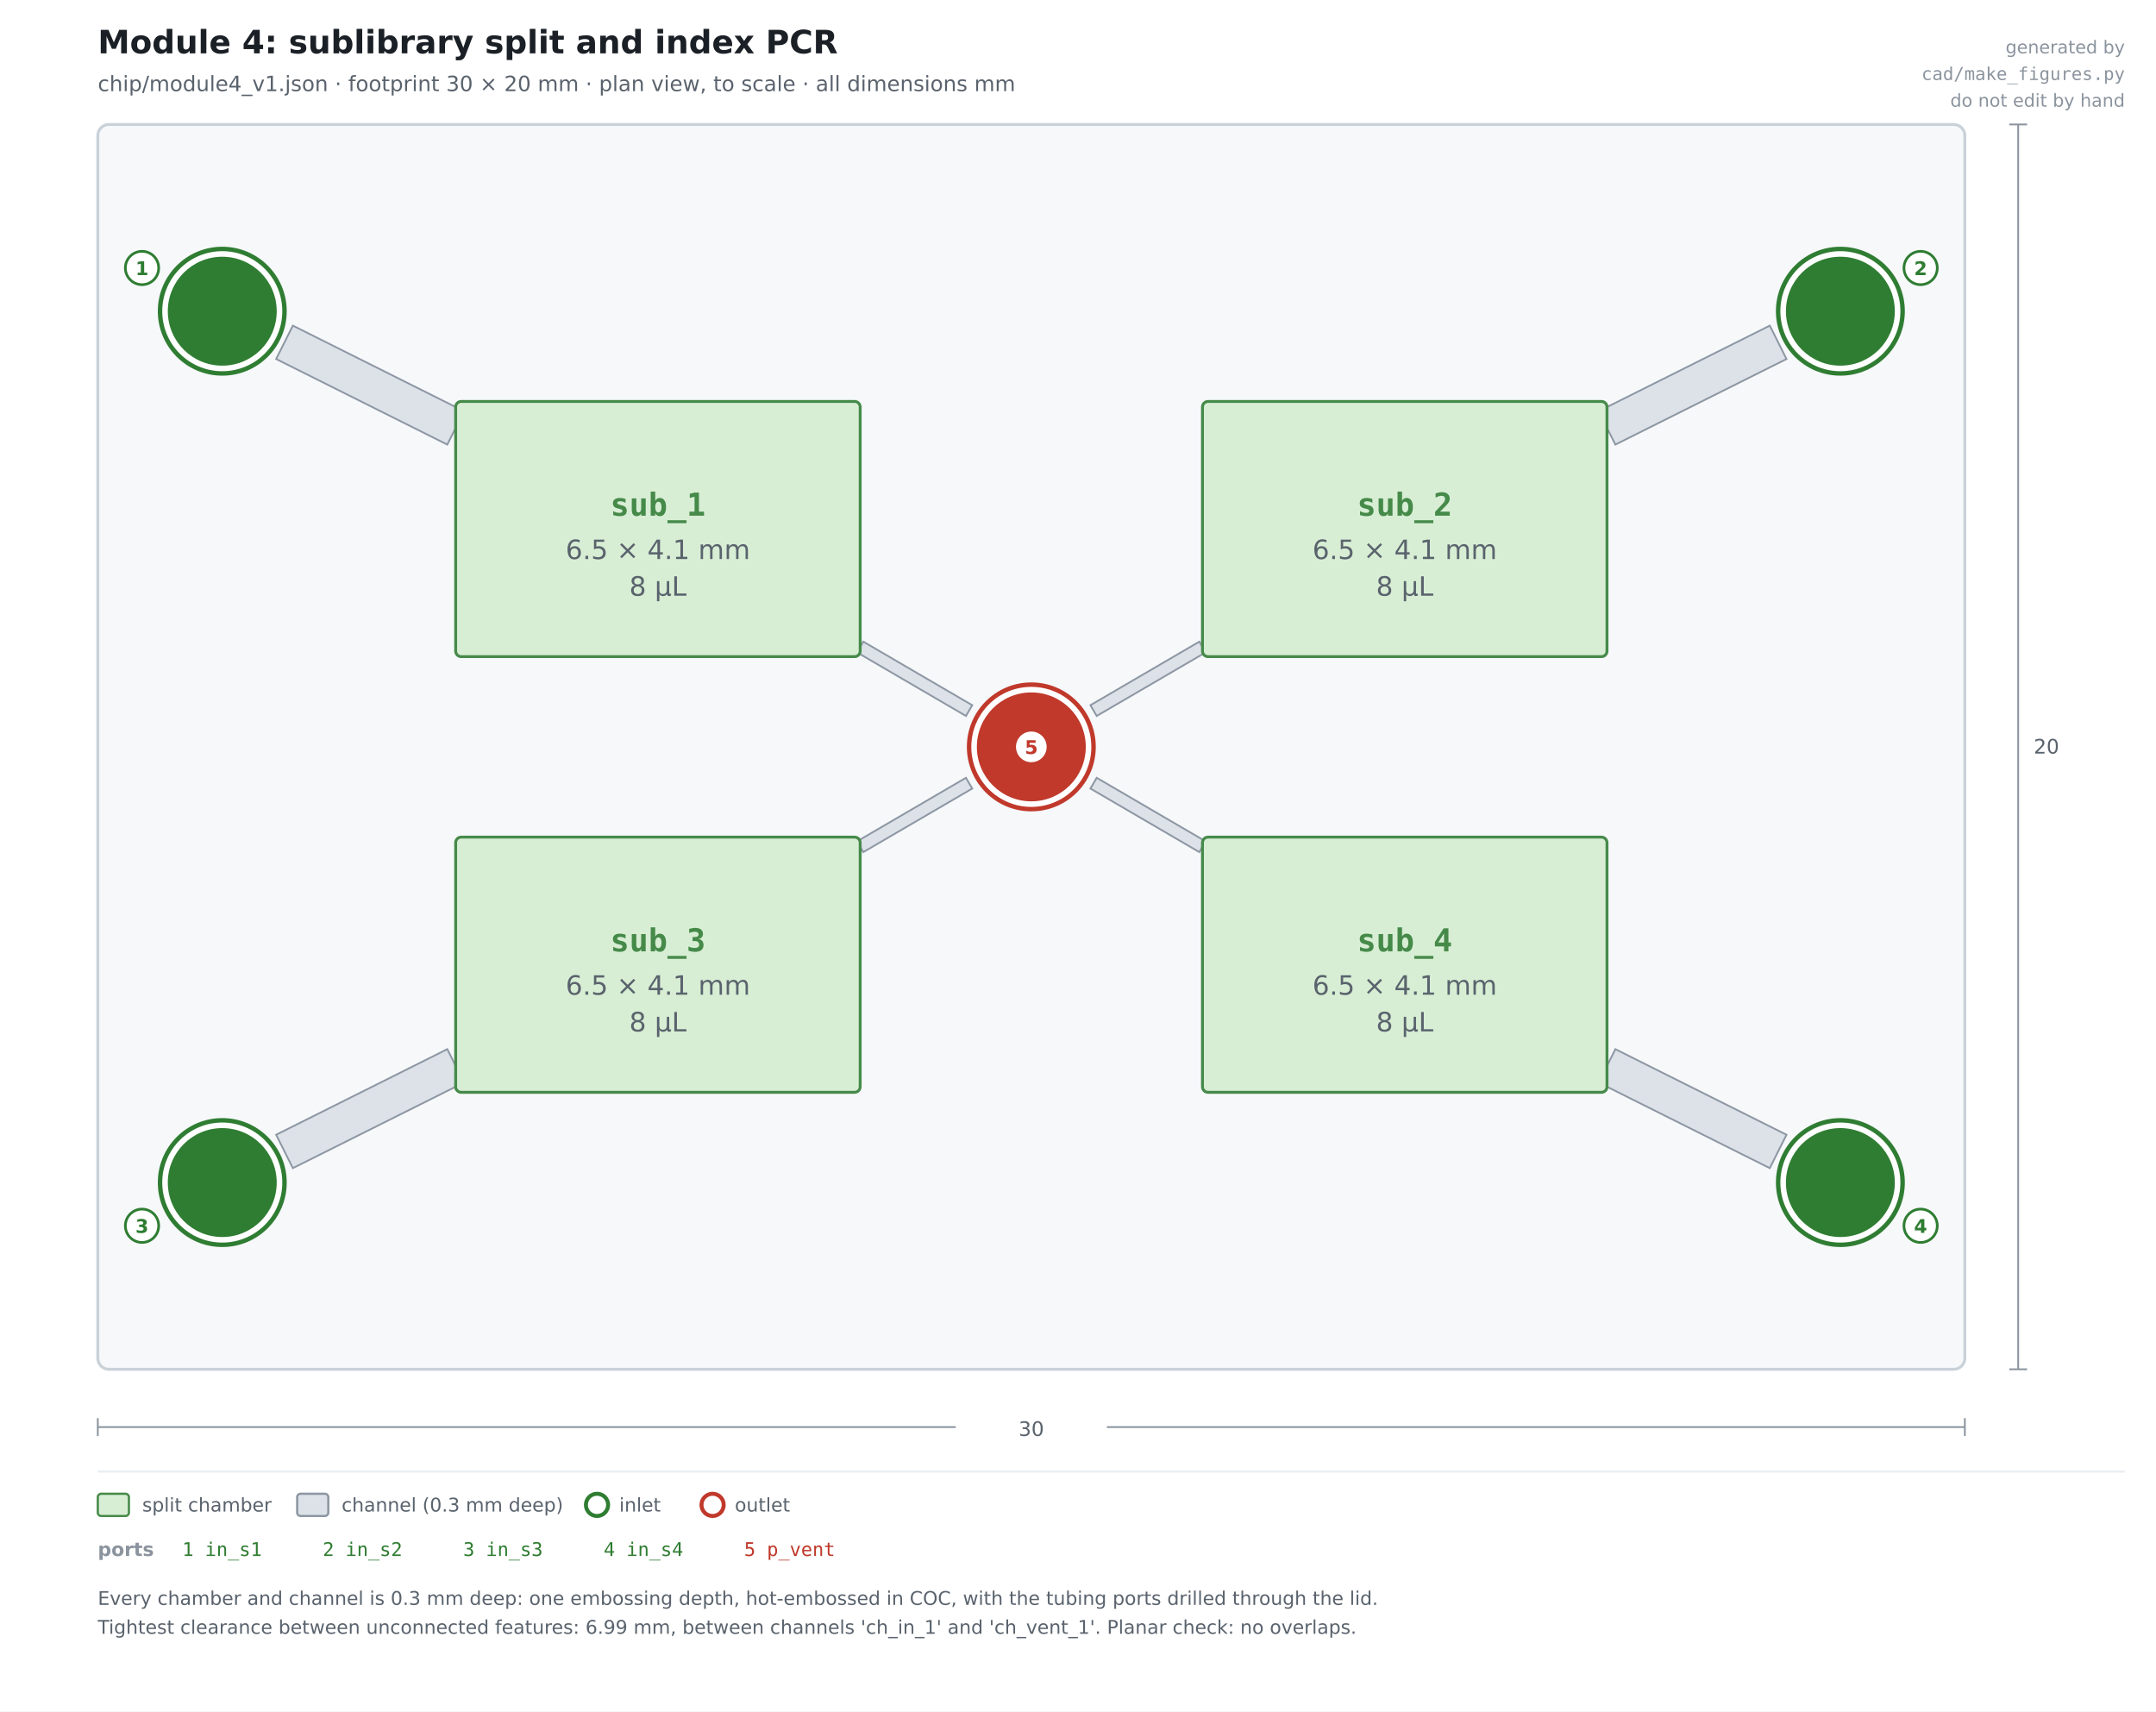
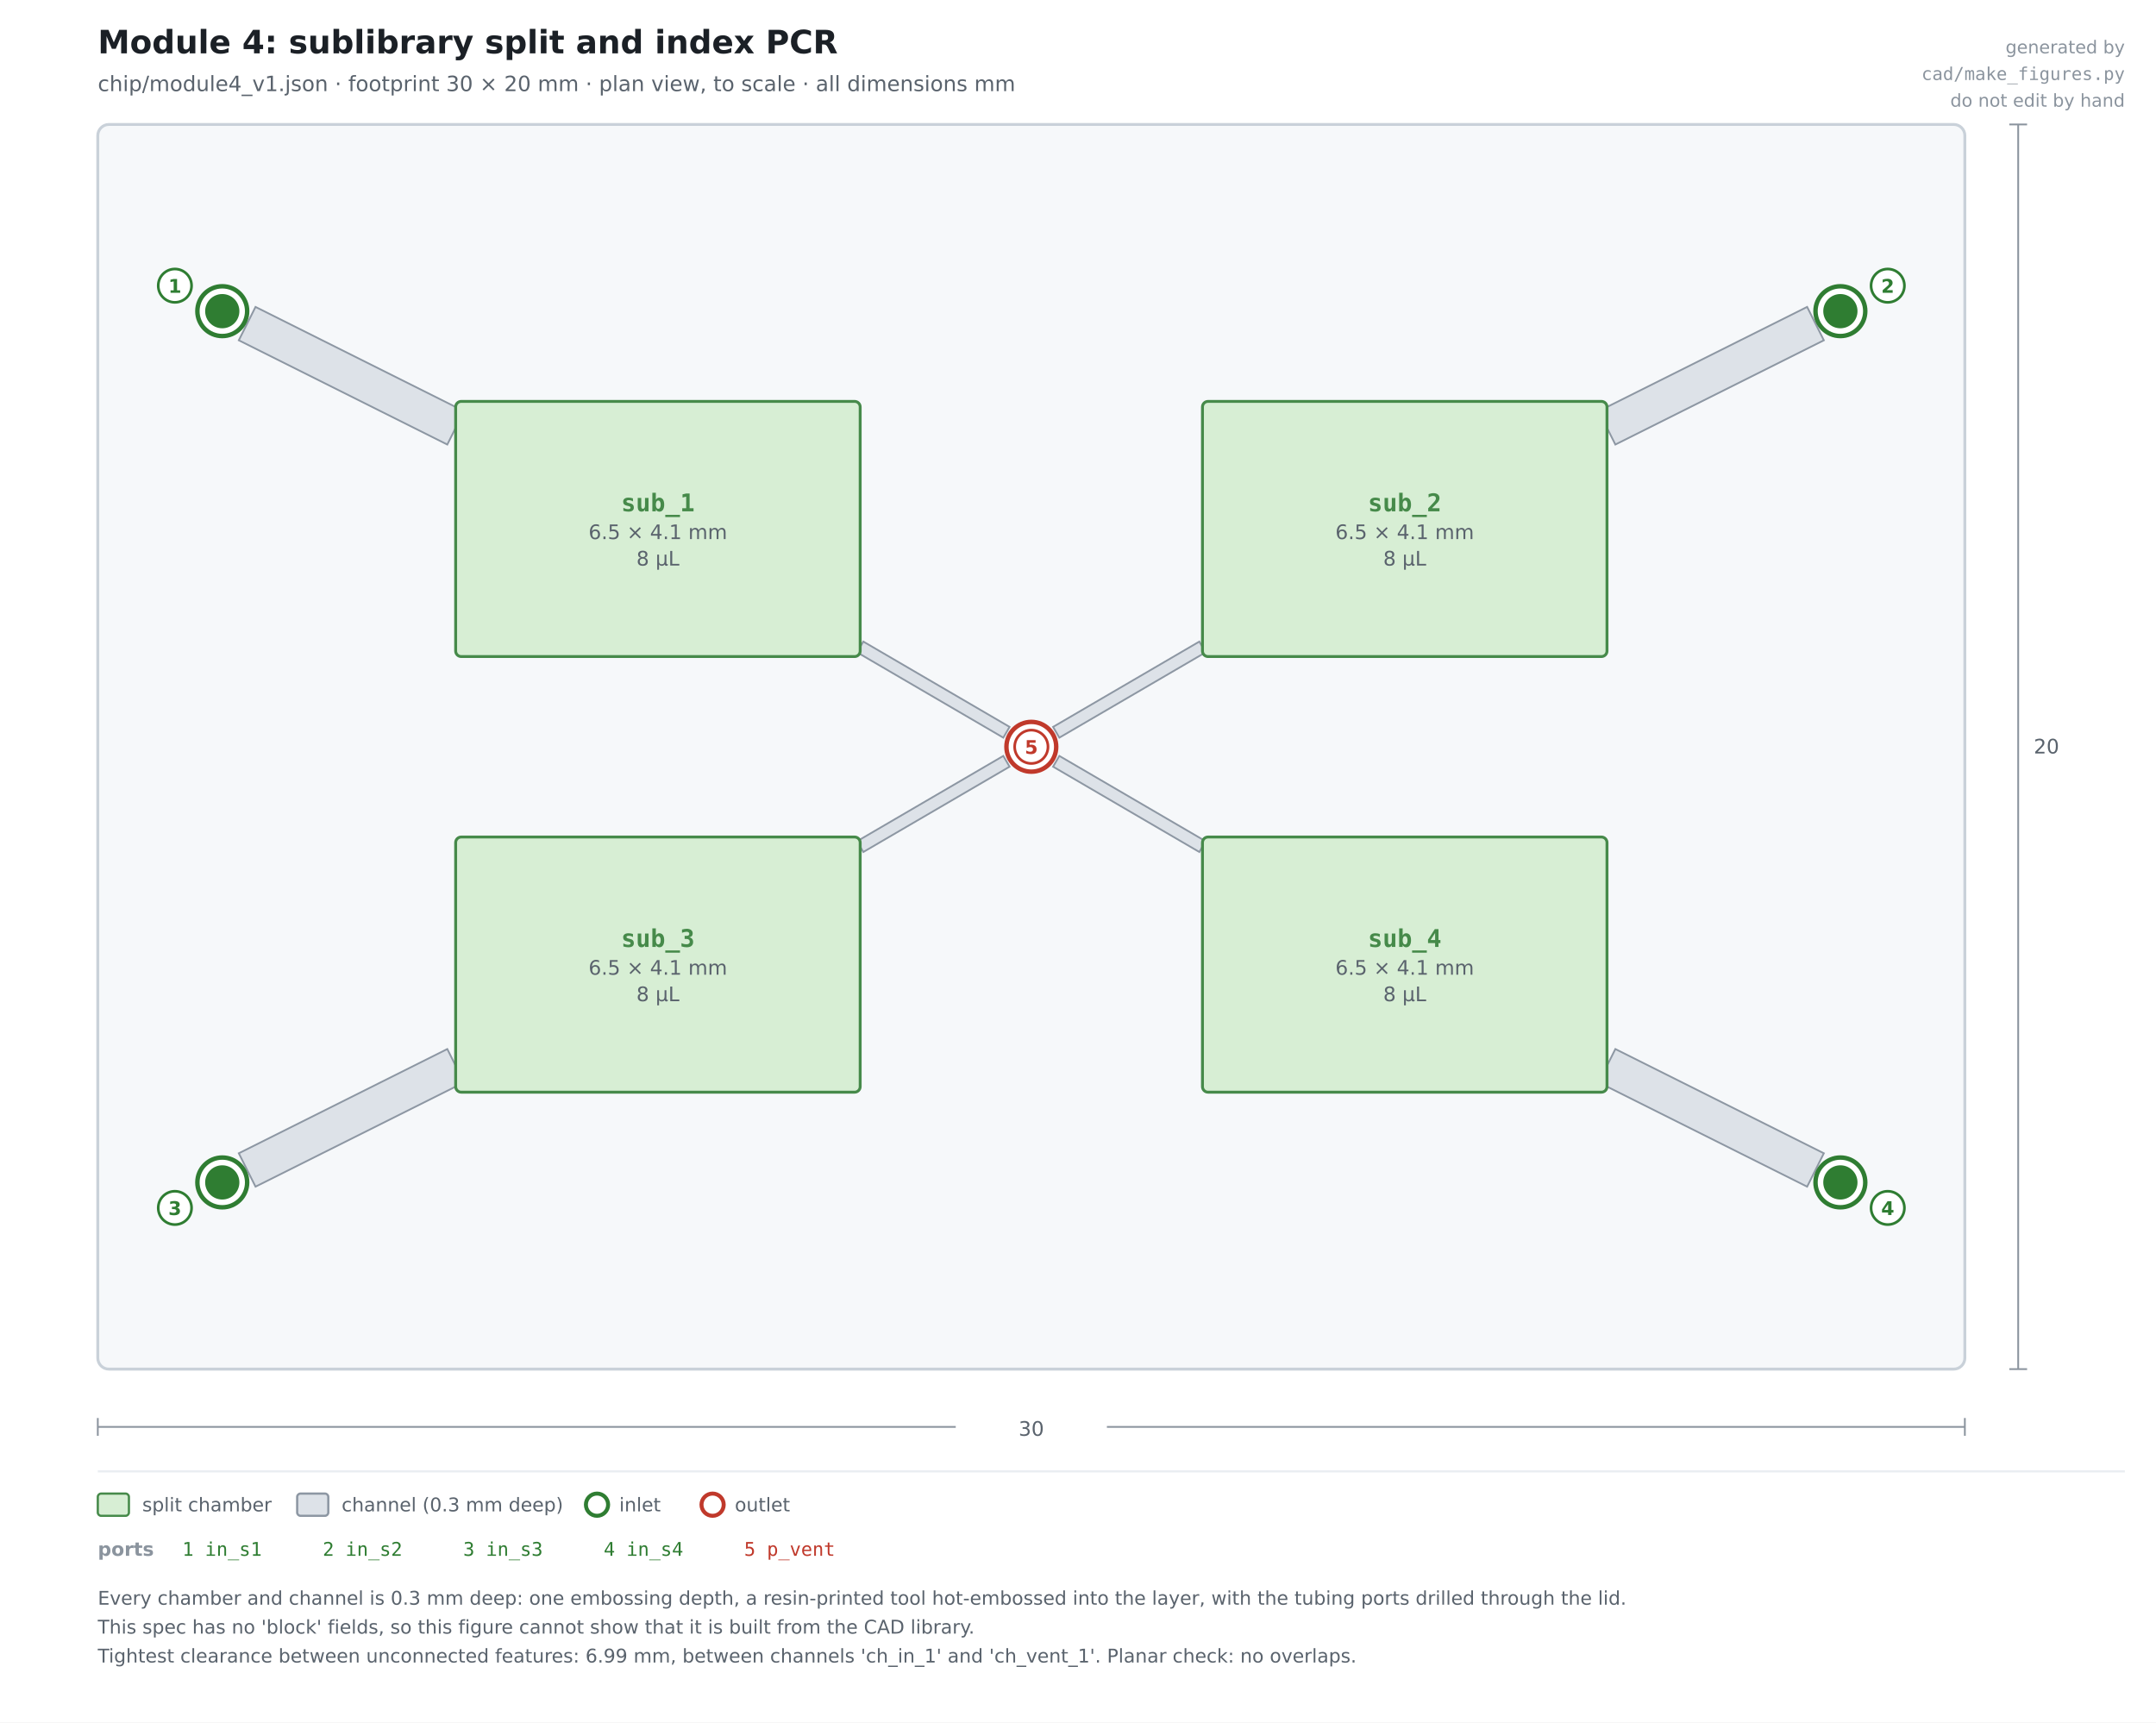
- <svg xmlns="http://www.w3.org/2000/svg" width="970" height="770" viewBox="0 0 970 770" role="img" aria-label="module4_v1: plan view">
-   <rect width="970" height="770" fill="#ffffff" />
+ <svg xmlns="http://www.w3.org/2000/svg" width="970" height="775" viewBox="0 0 970 775" role="img" aria-label="module4_v1: plan view">
+   <rect width="970" height="775" fill="#ffffff" />
  <text x="44" y="24" font-family="DejaVu Sans, Helvetica, Arial, sans-serif" font-size="14.5" fill="#1b2026" text-anchor="start" font-weight="bold">Module 4: sublibrary split and index PCR</text>
  <text x="44" y="41" font-family="DejaVu Sans, Helvetica, Arial, sans-serif" font-size="9.5" fill="#5a636d" text-anchor="start">chip/module4_v1.json   ·   footprint 30 × 20 mm   ·   plan view, to scale   ·   all dimensions mm</text>
  <text x="956" y="24" font-family="DejaVu Sans, Helvetica, Arial, sans-serif" font-size="8" fill="#8b949e" text-anchor="end">generated by</text>
  <text x="956" y="36" font-family="ui-monospace, SFMono-Regular, Menlo, monospace" font-size="8" fill="#8b949e" text-anchor="end">cad/make_figures.py</text>
  <text x="956" y="48" font-family="DejaVu Sans, Helvetica, Arial, sans-serif" font-size="8" fill="#8b949e" text-anchor="end">do not edit by hand</text>
  <rect x="44" y="56" width="840" height="560" fill="#f6f8fa" stroke="#c9d1d9" stroke-width="1.3" rx="5" />
-   <polygon points="131.76,146.49 208.76,184.99 201.24,200.01 124.24,161.51" fill="#dde2e8" stroke="#8d97a3" stroke-width="0.8" />
-   <polygon points="803.76,161.51 726.76,200.01 719.24,184.99 796.24,146.49" fill="#dde2e8" stroke="#8d97a3" stroke-width="0.8" />
-   <polygon points="124.24,510.49 201.24,471.99 208.76,487.01 131.76,525.51" fill="#dde2e8" stroke="#8d97a3" stroke-width="0.8" />
-   <polygon points="796.24,525.51 719.24,487.01 726.76,471.99 803.76,510.49" fill="#dde2e8" stroke="#8d97a3" stroke-width="0.8" />
-   <polygon points="388.41,288.66 437.41,317.25 434.59,322.09 385.59,293.5" fill="#dde2e8" stroke="#8d97a3" stroke-width="0.8" />
-   <polygon points="542.41,293.5 493.41,322.09 490.59,317.25 539.59,288.66" fill="#dde2e8" stroke="#8d97a3" stroke-width="0.8" />
-   <polygon points="385.59,378.5 434.59,349.91 437.41,354.75 388.41,383.34" fill="#dde2e8" stroke="#8d97a3" stroke-width="0.8" />
-   <polygon points="539.59,383.34 490.59,354.75 493.41,349.91 542.41,378.5" fill="#dde2e8" stroke="#8d97a3" stroke-width="0.8" />
+   <polygon points="114.96,138.09 208.76,184.99 201.24,200.01 107.44,153.11" fill="#dde2e8" stroke="#8d97a3" stroke-width="0.8" />
+   <polygon points="820.56,153.11 726.76,200.01 719.24,184.99 813.04,138.09" fill="#dde2e8" stroke="#8d97a3" stroke-width="0.8" />
+   <polygon points="107.44,518.89 201.24,471.99 208.76,487.01 114.96,533.91" fill="#dde2e8" stroke="#8d97a3" stroke-width="0.8" />
+   <polygon points="813.04,533.91 719.24,487.01 726.76,471.99 820.56,518.89" fill="#dde2e8" stroke="#8d97a3" stroke-width="0.8" />
+   <polygon points="388.41,288.66 454.21,327.05 451.39,331.89 385.59,293.5" fill="#dde2e8" stroke="#8d97a3" stroke-width="0.8" />
+   <polygon points="542.41,293.5 476.61,331.89 473.79,327.05 539.59,288.66" fill="#dde2e8" stroke="#8d97a3" stroke-width="0.8" />
+   <polygon points="385.59,378.5 451.39,340.11 454.21,344.95 388.41,383.34" fill="#dde2e8" stroke="#8d97a3" stroke-width="0.8" />
+   <polygon points="539.59,383.34 473.79,344.95 476.61,340.11 542.41,378.5" fill="#dde2e8" stroke="#8d97a3" stroke-width="0.8" />
  <rect x="205" y="180.6" width="182" height="114.8" fill="#d7eed4" stroke="#468a4a" stroke-width="1.3" rx="2.5" />
-   <text x="296" y="232" font-family="ui-monospace, SFMono-Regular, Menlo, monospace" font-size="14.25" fill="#468a4a" text-anchor="middle" font-weight="bold">sub_1</text>
-   <text x="296" y="251.5" font-family="DejaVu Sans, Helvetica, Arial, sans-serif" font-size="12" fill="#5a636d" text-anchor="middle">6.5 × 4.1 mm</text>
-   <text x="296" y="268" font-family="DejaVu Sans, Helvetica, Arial, sans-serif" font-size="12" fill="#5a636d" text-anchor="middle">8 µL</text>
+   <text x="296" y="230.05" font-family="ui-monospace, SFMono-Regular, Menlo, monospace" font-size="11" fill="#468a4a" text-anchor="middle" font-weight="bold">sub_1</text>
+   <text x="296" y="242.55" font-family="DejaVu Sans, Helvetica, Arial, sans-serif" font-size="9.02" fill="#5a636d" text-anchor="middle">6.5 × 4.1 mm</text>
+   <text x="296" y="254.46" font-family="DejaVu Sans, Helvetica, Arial, sans-serif" font-size="9.02" fill="#5a636d" text-anchor="middle">8 µL</text>
  <rect x="541" y="180.6" width="182" height="114.8" fill="#d7eed4" stroke="#468a4a" stroke-width="1.3" rx="2.5" />
-   <text x="632" y="232" font-family="ui-monospace, SFMono-Regular, Menlo, monospace" font-size="14.25" fill="#468a4a" text-anchor="middle" font-weight="bold">sub_2</text>
-   <text x="632" y="251.5" font-family="DejaVu Sans, Helvetica, Arial, sans-serif" font-size="12" fill="#5a636d" text-anchor="middle">6.5 × 4.1 mm</text>
-   <text x="632" y="268" font-family="DejaVu Sans, Helvetica, Arial, sans-serif" font-size="12" fill="#5a636d" text-anchor="middle">8 µL</text>
+   <text x="632" y="230.05" font-family="ui-monospace, SFMono-Regular, Menlo, monospace" font-size="11" fill="#468a4a" text-anchor="middle" font-weight="bold">sub_2</text>
+   <text x="632" y="242.55" font-family="DejaVu Sans, Helvetica, Arial, sans-serif" font-size="9.02" fill="#5a636d" text-anchor="middle">6.5 × 4.1 mm</text>
+   <text x="632" y="254.46" font-family="DejaVu Sans, Helvetica, Arial, sans-serif" font-size="9.02" fill="#5a636d" text-anchor="middle">8 µL</text>
  <rect x="205" y="376.6" width="182" height="114.8" fill="#d7eed4" stroke="#468a4a" stroke-width="1.3" rx="2.5" />
-   <text x="296" y="428" font-family="ui-monospace, SFMono-Regular, Menlo, monospace" font-size="14.25" fill="#468a4a" text-anchor="middle" font-weight="bold">sub_3</text>
-   <text x="296" y="447.5" font-family="DejaVu Sans, Helvetica, Arial, sans-serif" font-size="12" fill="#5a636d" text-anchor="middle">6.5 × 4.1 mm</text>
-   <text x="296" y="464" font-family="DejaVu Sans, Helvetica, Arial, sans-serif" font-size="12" fill="#5a636d" text-anchor="middle">8 µL</text>
+   <text x="296" y="426.05" font-family="ui-monospace, SFMono-Regular, Menlo, monospace" font-size="11" fill="#468a4a" text-anchor="middle" font-weight="bold">sub_3</text>
+   <text x="296" y="438.55" font-family="DejaVu Sans, Helvetica, Arial, sans-serif" font-size="9.02" fill="#5a636d" text-anchor="middle">6.5 × 4.1 mm</text>
+   <text x="296" y="450.46" font-family="DejaVu Sans, Helvetica, Arial, sans-serif" font-size="9.02" fill="#5a636d" text-anchor="middle">8 µL</text>
  <rect x="541" y="376.6" width="182" height="114.8" fill="#d7eed4" stroke="#468a4a" stroke-width="1.3" rx="2.5" />
-   <text x="632" y="428" font-family="ui-monospace, SFMono-Regular, Menlo, monospace" font-size="14.25" fill="#468a4a" text-anchor="middle" font-weight="bold">sub_4</text>
-   <text x="632" y="447.5" font-family="DejaVu Sans, Helvetica, Arial, sans-serif" font-size="12" fill="#5a636d" text-anchor="middle">6.5 × 4.1 mm</text>
-   <text x="632" y="464" font-family="DejaVu Sans, Helvetica, Arial, sans-serif" font-size="12" fill="#5a636d" text-anchor="middle">8 µL</text>
-   <circle cx="100" cy="140" r="28" fill="#ffffff" stroke="#2f7d32" stroke-width="2" />
-   <circle cx="100" cy="140" r="24.5" fill="#2f7d32" stroke="none" />
-   <circle cx="63.9" cy="120.56" r="7.5" fill="#ffffff" stroke="#2f7d32" stroke-width="1.2" />
-   <text x="63.9" y="123.76" font-family="DejaVu Sans, Helvetica, Arial, sans-serif" font-size="8.5" fill="#2f7d32" text-anchor="middle" font-weight="bold">1</text>
-   <circle cx="828" cy="140" r="28" fill="#ffffff" stroke="#2f7d32" stroke-width="2" />
-   <circle cx="828" cy="140" r="24.5" fill="#2f7d32" stroke="none" />
-   <circle cx="864.1" cy="120.56" r="7.5" fill="#ffffff" stroke="#2f7d32" stroke-width="1.2" />
-   <text x="864.1" y="123.76" font-family="DejaVu Sans, Helvetica, Arial, sans-serif" font-size="8.5" fill="#2f7d32" text-anchor="middle" font-weight="bold">2</text>
-   <circle cx="100" cy="532" r="28" fill="#ffffff" stroke="#2f7d32" stroke-width="2" />
-   <circle cx="100" cy="532" r="24.5" fill="#2f7d32" stroke="none" />
-   <circle cx="63.9" cy="551.44" r="7.5" fill="#ffffff" stroke="#2f7d32" stroke-width="1.2" />
-   <text x="63.9" y="554.64" font-family="DejaVu Sans, Helvetica, Arial, sans-serif" font-size="8.5" fill="#2f7d32" text-anchor="middle" font-weight="bold">3</text>
-   <circle cx="828" cy="532" r="28" fill="#ffffff" stroke="#2f7d32" stroke-width="2" />
-   <circle cx="828" cy="532" r="24.5" fill="#2f7d32" stroke="none" />
-   <circle cx="864.1" cy="551.44" r="7.5" fill="#ffffff" stroke="#2f7d32" stroke-width="1.2" />
-   <text x="864.1" y="554.64" font-family="DejaVu Sans, Helvetica, Arial, sans-serif" font-size="8.5" fill="#2f7d32" text-anchor="middle" font-weight="bold">4</text>
-   <circle cx="464" cy="336" r="28" fill="#ffffff" stroke="#c0392b" stroke-width="2" />
-   <circle cx="464" cy="336" r="24.5" fill="#c0392b" stroke="none" />
+   <text x="632" y="426.05" font-family="ui-monospace, SFMono-Regular, Menlo, monospace" font-size="11" fill="#468a4a" text-anchor="middle" font-weight="bold">sub_4</text>
+   <text x="632" y="438.55" font-family="DejaVu Sans, Helvetica, Arial, sans-serif" font-size="9.02" fill="#5a636d" text-anchor="middle">6.5 × 4.1 mm</text>
+   <text x="632" y="450.46" font-family="DejaVu Sans, Helvetica, Arial, sans-serif" font-size="9.02" fill="#5a636d" text-anchor="middle">8 µL</text>
+   <circle cx="100" cy="140" r="11.2" fill="#ffffff" stroke="#2f7d32" stroke-width="2" />
+   <circle cx="100" cy="140" r="7.7" fill="#2f7d32" stroke="none" />
+   <circle cx="78.69" cy="128.53" r="7.5" fill="#ffffff" stroke="#2f7d32" stroke-width="1.2" />
+   <text x="78.69" y="131.73" font-family="DejaVu Sans, Helvetica, Arial, sans-serif" font-size="8.5" fill="#2f7d32" text-anchor="middle" font-weight="bold">1</text>
+   <circle cx="828" cy="140" r="11.2" fill="#ffffff" stroke="#2f7d32" stroke-width="2" />
+   <circle cx="828" cy="140" r="7.7" fill="#2f7d32" stroke="none" />
+   <circle cx="849.31" cy="128.53" r="7.5" fill="#ffffff" stroke="#2f7d32" stroke-width="1.2" />
+   <text x="849.31" y="131.73" font-family="DejaVu Sans, Helvetica, Arial, sans-serif" font-size="8.5" fill="#2f7d32" text-anchor="middle" font-weight="bold">2</text>
+   <circle cx="100" cy="532" r="11.2" fill="#ffffff" stroke="#2f7d32" stroke-width="2" />
+   <circle cx="100" cy="532" r="7.7" fill="#2f7d32" stroke="none" />
+   <circle cx="78.69" cy="543.47" r="7.5" fill="#ffffff" stroke="#2f7d32" stroke-width="1.2" />
+   <text x="78.69" y="546.67" font-family="DejaVu Sans, Helvetica, Arial, sans-serif" font-size="8.5" fill="#2f7d32" text-anchor="middle" font-weight="bold">3</text>
+   <circle cx="828" cy="532" r="11.2" fill="#ffffff" stroke="#2f7d32" stroke-width="2" />
+   <circle cx="828" cy="532" r="7.7" fill="#2f7d32" stroke="none" />
+   <circle cx="849.31" cy="543.47" r="7.5" fill="#ffffff" stroke="#2f7d32" stroke-width="1.2" />
+   <text x="849.31" y="546.67" font-family="DejaVu Sans, Helvetica, Arial, sans-serif" font-size="8.5" fill="#2f7d32" text-anchor="middle" font-weight="bold">4</text>
+   <circle cx="464" cy="336" r="11.2" fill="#ffffff" stroke="#c0392b" stroke-width="2" />
+   <circle cx="464" cy="336" r="7.7" fill="#c0392b" stroke="none" />
  <circle cx="464" cy="336" r="7.5" fill="#ffffff" stroke="#c0392b" stroke-width="1.2" />
  <text x="464" y="339.2" font-family="DejaVu Sans, Helvetica, Arial, sans-serif" font-size="8.5" fill="#c0392b" text-anchor="middle" font-weight="bold">5</text>
  <line x1="44" y1="642" x2="884" y2="642" stroke="#8b949e" stroke-width="0.8" />
  <line x1="44" y1="638" x2="44" y2="646" stroke="#8b949e" stroke-width="0.8" />
  <line x1="884" y1="638" x2="884" y2="646" stroke="#8b949e" stroke-width="0.8" />
  <rect x="430" y="635" width="68" height="14" fill="#ffffff" stroke="none" />
  <text x="464" y="646" font-family="DejaVu Sans, Helvetica, Arial, sans-serif" font-size="9" fill="#5a636d" text-anchor="middle">30</text>
  <line x1="908" y1="56" x2="908" y2="616" stroke="#8b949e" stroke-width="0.8" />
  <line x1="904" y1="56" x2="912" y2="56" stroke="#8b949e" stroke-width="0.8" />
  <line x1="904" y1="616" x2="912" y2="616" stroke="#8b949e" stroke-width="0.8" />
  <text x="915" y="339" font-family="DejaVu Sans, Helvetica, Arial, sans-serif" font-size="9" fill="#5a636d" text-anchor="start">20</text>
  <line x1="44" y1="662" x2="956" y2="662" stroke="#eaeef2" stroke-width="1" />
  <rect x="44" y="672" width="14" height="10" fill="#d7eed4" stroke="#468a4a" stroke-width="1" rx="1.5" />
  <text x="64" y="680" font-family="DejaVu Sans, Helvetica, Arial, sans-serif" font-size="8.5" fill="#5a636d" text-anchor="start">split chamber</text>
  <rect x="133.7" y="672" width="14" height="10" fill="#dde2e8" stroke="#8d97a3" stroke-width="1" rx="1.5" />
  <text x="153.7" y="680" font-family="DejaVu Sans, Helvetica, Arial, sans-serif" font-size="8.5" fill="#5a636d" text-anchor="start">channel (0.3 mm deep)</text>
  <circle cx="268.6" cy="677" r="5" fill="#ffffff" stroke="#2f7d32" stroke-width="1.8" />
  <text x="278.6" y="680" font-family="DejaVu Sans, Helvetica, Arial, sans-serif" font-size="8.5" fill="#5a636d" text-anchor="start">inlet</text>
  <circle cx="320.6" cy="677" r="5" fill="#ffffff" stroke="#c0392b" stroke-width="1.8" />
  <text x="330.6" y="680" font-family="DejaVu Sans, Helvetica, Arial, sans-serif" font-size="8.5" fill="#5a636d" text-anchor="start">outlet</text>
  <text x="44" y="700" font-family="DejaVu Sans, Helvetica, Arial, sans-serif" font-size="8.5" fill="#8b949e" text-anchor="start" font-weight="bold">ports</text>
  <text x="82" y="700" font-family="ui-monospace, SFMono-Regular, Menlo, monospace" font-size="8.5" fill="#2f7d32" text-anchor="start">1  in_s1</text>
  <text x="145.2" y="700" font-family="ui-monospace, SFMono-Regular, Menlo, monospace" font-size="8.5" fill="#2f7d32" text-anchor="start">2  in_s2</text>
  <text x="208.4" y="700" font-family="ui-monospace, SFMono-Regular, Menlo, monospace" font-size="8.5" fill="#2f7d32" text-anchor="start">3  in_s3</text>
  <text x="271.6" y="700" font-family="ui-monospace, SFMono-Regular, Menlo, monospace" font-size="8.5" fill="#2f7d32" text-anchor="start">4  in_s4</text>
  <text x="334.8" y="700" font-family="ui-monospace, SFMono-Regular, Menlo, monospace" font-size="8.5" fill="#c0392b" text-anchor="start">5  p_vent</text>
-   <text x="44" y="722" font-family="DejaVu Sans, Helvetica, Arial, sans-serif" font-size="8.5" fill="#5a636d" text-anchor="start">Every chamber and channel is 0.3 mm deep: one embossing depth, hot-embossed in COC, with the tubing ports drilled through the lid.</text>
-   <text x="44" y="735" font-family="DejaVu Sans, Helvetica, Arial, sans-serif" font-size="8.5" fill="#5a636d" text-anchor="start">Tightest clearance between unconnected features: 6.99 mm, between channels 'ch_in_1' and 'ch_vent_1'. Planar check: no overlaps.</text>
+   <text x="44" y="722" font-family="DejaVu Sans, Helvetica, Arial, sans-serif" font-size="8.5" fill="#5a636d" text-anchor="start">Every chamber and channel is 0.3 mm deep: one embossing depth, a resin-printed tool hot-embossed into the layer, with the tubing ports drilled through the lid.</text>
+   <text x="44" y="735" font-family="DejaVu Sans, Helvetica, Arial, sans-serif" font-size="8.5" fill="#5a636d" text-anchor="start">This spec has no 'block' fields, so this figure cannot show that it is built from the CAD library.</text>
+   <text x="44" y="748" font-family="DejaVu Sans, Helvetica, Arial, sans-serif" font-size="8.5" fill="#5a636d" text-anchor="start">Tightest clearance between unconnected features: 6.99 mm, between channels 'ch_in_1' and 'ch_vent_1'. Planar check: no overlaps.</text>
</svg>
